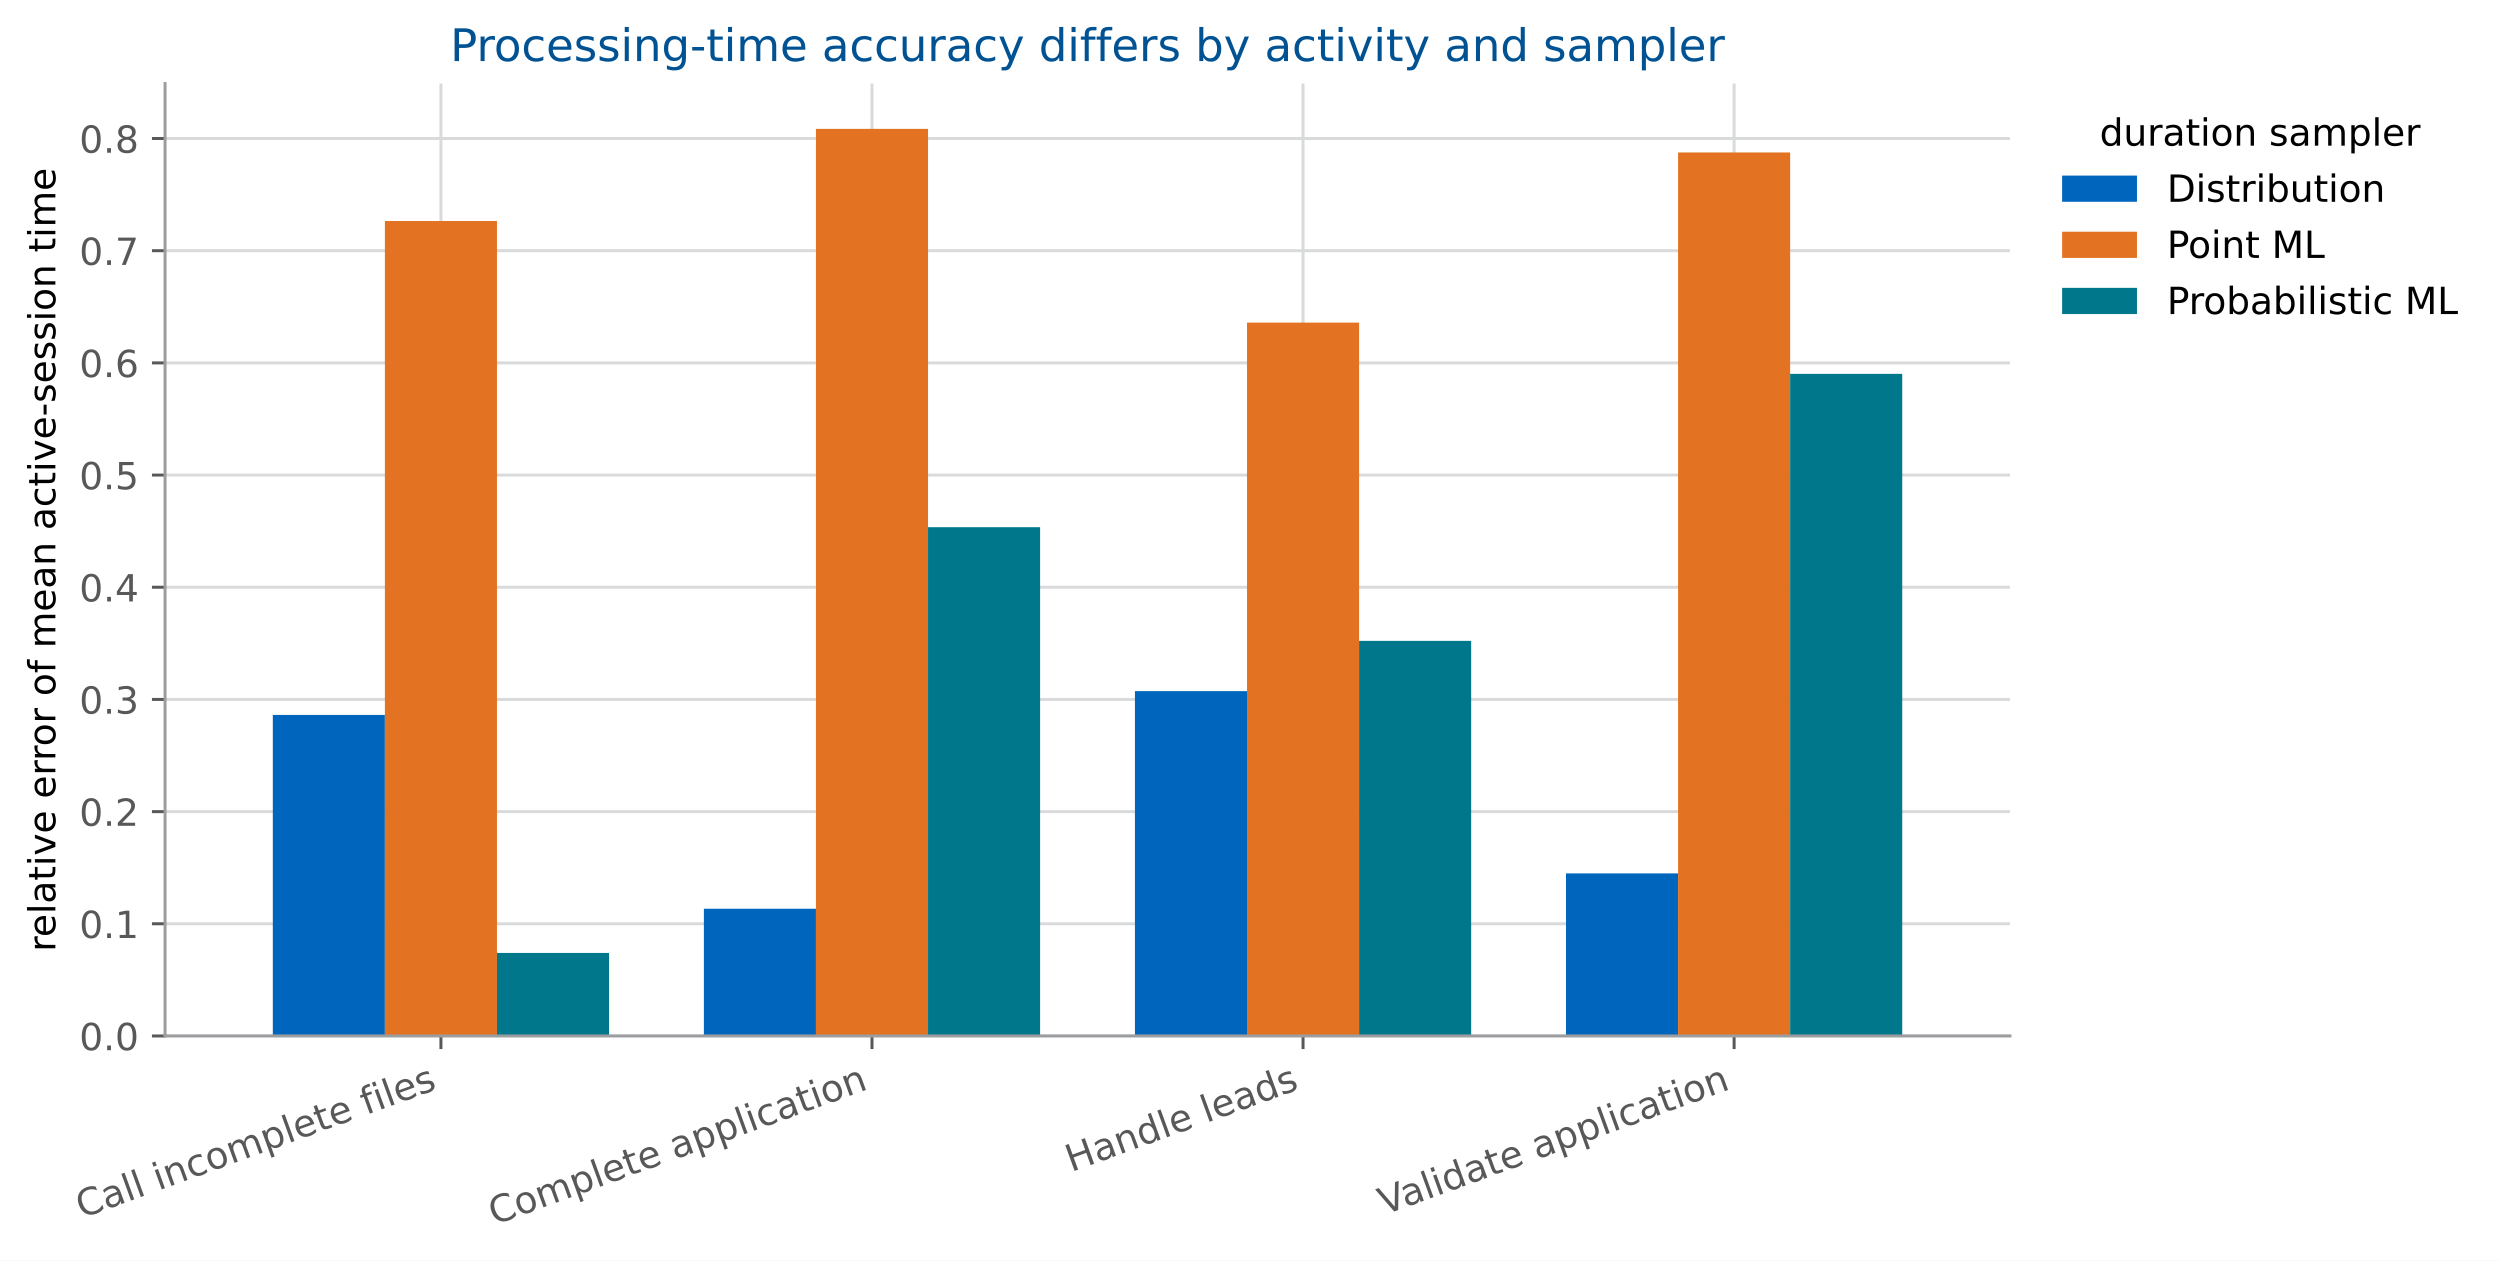
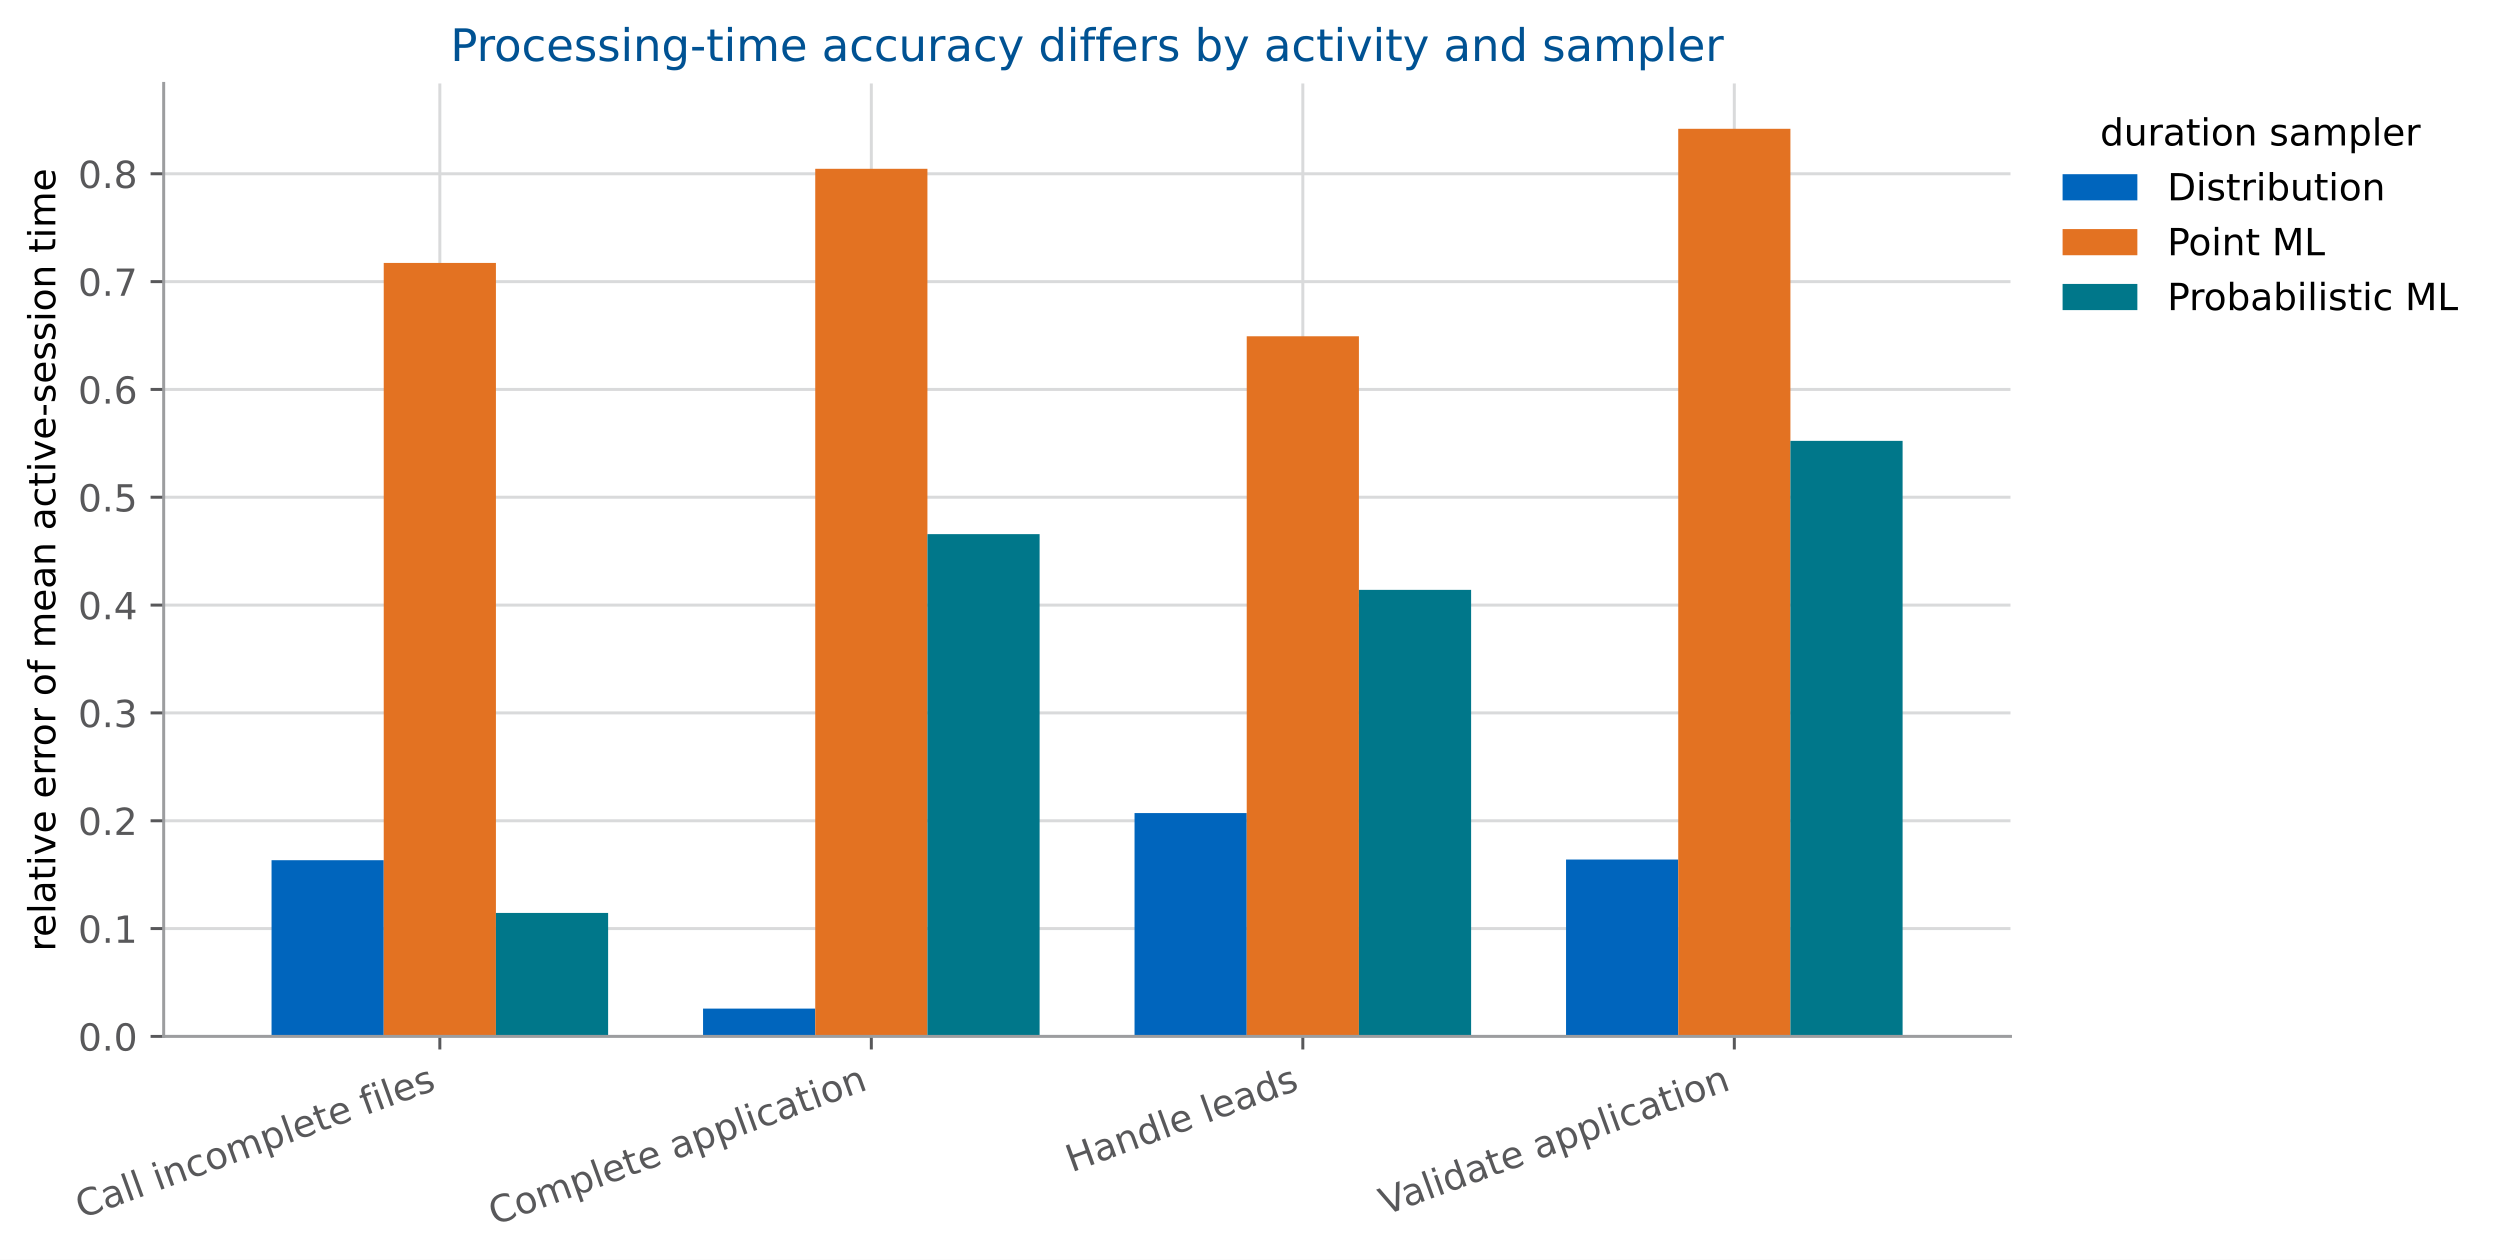
- <svg xmlns="http://www.w3.org/2000/svg" xmlns:xlink="http://www.w3.org/1999/xlink" width="668.039pt" height="336.863pt" viewBox="0 0 668.039 336.863" version="1.1">
+ <svg xmlns="http://www.w3.org/2000/svg" xmlns:xlink="http://www.w3.org/1999/xlink" width="668.729pt" height="336.96pt" viewBox="0 0 668.729 336.96" version="1.1">
  <defs>
    <style type="text/css">*{stroke-linejoin: round; stroke-linecap: butt}</style>
  </defs>
  <g id="figure_1">
    <g id="patch_1">
-       <path d="M 0 336.863  L 668.039 336.863  L 668.039 0  L 0 0  z " style="fill: #ffffff" />
+       <path d="M 0 336.96  L 668.729 336.96  L 668.729 0  L 0 0  z " style="fill: #ffffff" />
    </g>
    <g id="axes_1">
      <g id="patch_2">
-         <path d="M 44.104 276.828  L 537.101 276.828  L 537.101 22.318  L 44.104 22.318  z " style="fill: #ffffff" />
+         <path d="M 43.781 277.228  L 537.786 277.228  L 537.786 22.318  L 43.781 22.318  z " style="fill: #ffffff" />
      </g>
      <g id="matplotlib.axis_1">
        <g id="xtick_1">
          <g id="line2d_1">
-             <path d="M 117.823 276.828  L 117.823 22.318  " clip-path="url(#p90536acf9d)" style="fill: none; stroke: #d9dadb; stroke-width: 0.8; stroke-linecap: square" />
+             <path d="M 117.651 277.228  L 117.651 22.318  " clip-path="url(#p56ceb951c6)" style="fill: none; stroke: #d9dadb; stroke-width: 0.8; stroke-linecap: square" />
          </g>
          <g id="line2d_2">
            <defs>
-               <path id="m3fd0f1b903" d="M 0 0  L 0 3.5  " style="stroke: #58585a; stroke-width: 0.8" />
+               <path id="m778ab774f7" d="M 0 0  L 0 3.5  " style="stroke: #58585a; stroke-width: 0.8" />
            </defs>
            <g>
-               <use xlink:href="#m3fd0f1b903" x="117.823" y="276.828" style="fill: #58585a; stroke: #58585a; stroke-width: 0.8" />
+               <use xlink:href="#m778ab774f7" x="117.651" y="277.228" style="fill: #58585a; stroke: #58585a; stroke-width: 0.8" />
            </g>
          </g>
          <g id="text_1">
-             <text style="font-size: 10px; font-family: 'DejaVu Sans', 'Bitstream Vera Sans', 'Computer Modern Sans Serif', 'Lucida Grande', 'Verdana', 'Geneva', 'Lucid', 'Arial', 'Helvetica', 'Avant Garde', sans-serif; fill: #58585a" transform="translate(21.82092 325.6107) rotate(-20)">Call incomplete files</text>
+             <text style="font-size: 10px; font-family: 'DejaVu Sans', 'Bitstream Vera Sans', 'Computer Modern Sans Serif', 'Lucida Grande', 'Verdana', 'Geneva', 'Lucid', 'Arial', 'Helvetica', 'Avant Garde', sans-serif; fill: #58585a" transform="translate(21.75925 326.0111) rotate(-20)">Call incomplete files</text>
          </g>
        </g>
        <g id="xtick_2">
          <g id="line2d_3">
-             <path d="M 233.009 276.828  L 233.009 22.318  " clip-path="url(#p90536acf9d)" style="fill: none; stroke: #d9dadb; stroke-width: 0.8; stroke-linecap: square" />
+             <path d="M 233.073 277.228  L 233.073 22.318  " clip-path="url(#p56ceb951c6)" style="fill: none; stroke: #d9dadb; stroke-width: 0.8; stroke-linecap: square" />
          </g>
          <g id="line2d_4">
            <g>
-               <use xlink:href="#m3fd0f1b903" x="233.009" y="276.828" style="fill: #58585a; stroke: #58585a; stroke-width: 0.8" />
+               <use xlink:href="#m778ab774f7" x="233.073" y="277.228" style="fill: #58585a; stroke: #58585a; stroke-width: 0.8" />
            </g>
          </g>
          <g id="text_2">
-             <text style="font-size: 10px; font-family: 'DejaVu Sans', 'Bitstream Vera Sans', 'Computer Modern Sans Serif', 'Lucida Grande', 'Verdana', 'Geneva', 'Lucid', 'Arial', 'Helvetica', 'Avant Garde', sans-serif; fill: #58585a" transform="translate(132.0768 327.4052) rotate(-20)">Complete application</text>
+             <text style="font-size: 10px; font-family: 'DejaVu Sans', 'Bitstream Vera Sans', 'Computer Modern Sans Serif', 'Lucida Grande', 'Verdana', 'Geneva', 'Lucid', 'Arial', 'Helvetica', 'Avant Garde', sans-serif; fill: #58585a" transform="translate(132.2505 327.8056) rotate(-20)">Complete application</text>
          </g>
        </g>
        <g id="xtick_3">
          <g id="line2d_5">
-             <path d="M 348.196 276.828  L 348.196 22.318  " clip-path="url(#p90536acf9d)" style="fill: none; stroke: #d9dadb; stroke-width: 0.8; stroke-linecap: square" />
+             <path d="M 348.494 277.228  L 348.494 22.318  " clip-path="url(#p56ceb951c6)" style="fill: none; stroke: #d9dadb; stroke-width: 0.8; stroke-linecap: square" />
          </g>
          <g id="line2d_6">
            <g>
-               <use xlink:href="#m3fd0f1b903" x="348.196" y="276.828" style="fill: #58585a; stroke: #58585a; stroke-width: 0.8" />
+               <use xlink:href="#m778ab774f7" x="348.494" y="277.228" style="fill: #58585a; stroke: #58585a; stroke-width: 0.8" />
            </g>
          </g>
          <g id="text_3">
-             <text style="font-size: 10px; font-family: 'DejaVu Sans', 'Bitstream Vera Sans', 'Computer Modern Sans Serif', 'Lucida Grande', 'Verdana', 'Geneva', 'Lucid', 'Arial', 'Helvetica', 'Avant Garde', sans-serif; fill: #58585a" transform="translate(286.2369 313.22) rotate(-20)">Handle leads</text>
+             <text style="font-size: 10px; font-family: 'DejaVu Sans', 'Bitstream Vera Sans', 'Computer Modern Sans Serif', 'Lucida Grande', 'Verdana', 'Geneva', 'Lucid', 'Arial', 'Helvetica', 'Avant Garde', sans-serif; fill: #58585a" transform="translate(286.6459 313.6204) rotate(-20)">Handle leads</text>
          </g>
        </g>
        <g id="xtick_4">
          <g id="line2d_7">
-             <path d="M 463.382 276.828  L 463.382 22.318  " clip-path="url(#p90536acf9d)" style="fill: none; stroke: #d9dadb; stroke-width: 0.8; stroke-linecap: square" />
+             <path d="M 463.916 277.228  L 463.916 22.318  " clip-path="url(#p56ceb951c6)" style="fill: none; stroke: #d9dadb; stroke-width: 0.8; stroke-linecap: square" />
          </g>
          <g id="line2d_8">
            <g>
-               <use xlink:href="#m3fd0f1b903" x="463.382" y="276.828" style="fill: #58585a; stroke: #58585a; stroke-width: 0.8" />
+               <use xlink:href="#m778ab774f7" x="463.916" y="277.228" style="fill: #58585a; stroke: #58585a; stroke-width: 0.8" />
            </g>
          </g>
          <g id="text_4">
-             <text style="font-size: 10px; font-family: 'DejaVu Sans', 'Bitstream Vera Sans', 'Computer Modern Sans Serif', 'Lucida Grande', 'Verdana', 'Geneva', 'Lucid', 'Arial', 'Helvetica', 'Avant Garde', sans-serif; fill: #58585a" transform="translate(369.8701 324.7044) rotate(-20)">Validate application</text>
+             <text style="font-size: 10px; font-family: 'DejaVu Sans', 'Bitstream Vera Sans', 'Computer Modern Sans Serif', 'Lucida Grande', 'Verdana', 'Geneva', 'Lucid', 'Arial', 'Helvetica', 'Avant Garde', sans-serif; fill: #58585a" transform="translate(370.513 325.1053) rotate(-20)">Validate application</text>
          </g>
        </g>
      </g>
      <g id="matplotlib.axis_2">
        <g id="ytick_1">
          <g id="line2d_9">
-             <path d="M 44.104 276.828  L 537.101 276.828  " clip-path="url(#p90536acf9d)" style="fill: none; stroke: #d9dadb; stroke-width: 0.8; stroke-linecap: square" />
+             <path d="M 43.781 277.228  L 537.786 277.228  " clip-path="url(#p56ceb951c6)" style="fill: none; stroke: #d9dadb; stroke-width: 0.8; stroke-linecap: square" />
          </g>
          <g id="line2d_10">
            <defs>
-               <path id="m035dc94713" d="M 0 0  L -3.5 0  " style="stroke: #58585a; stroke-width: 0.8" />
+               <path id="mba1f307c69" d="M 0 0  L -3.5 0  " style="stroke: #58585a; stroke-width: 0.8" />
            </defs>
            <g>
-               <use xlink:href="#m035dc94713" x="44.104" y="276.828" style="fill: #58585a; stroke: #58585a; stroke-width: 0.8" />
+               <use xlink:href="#mba1f307c69" x="43.781" y="277.228" style="fill: #58585a; stroke: #58585a; stroke-width: 0.8" />
            </g>
          </g>
          <g id="text_5">
-             <text style="font-size: 10px; font-family: 'DejaVu Sans', 'Bitstream Vera Sans', 'Computer Modern Sans Serif', 'Lucida Grande', 'Verdana', 'Geneva', 'Lucid', 'Arial', 'Helvetica', 'Avant Garde', sans-serif; text-anchor: end; fill: #58585a" x="37.104" y="280.626" transform="rotate(-0 37.10391 280.6264)">0.0</text>
+             <text style="font-size: 10px; font-family: 'DejaVu Sans', 'Bitstream Vera Sans', 'Computer Modern Sans Serif', 'Lucida Grande', 'Verdana', 'Geneva', 'Lucid', 'Arial', 'Helvetica', 'Avant Garde', sans-serif; text-anchor: end; fill: #58585a" x="36.781" y="281.027" transform="rotate(-0 36.78125 281.0272)">0.0</text>
          </g>
        </g>
        <g id="ytick_2">
          <g id="line2d_11">
-             <path d="M 44.104 246.851  L 537.101 246.851  " clip-path="url(#p90536acf9d)" style="fill: none; stroke: #d9dadb; stroke-width: 0.8; stroke-linecap: square" />
+             <path d="M 43.781 248.385  L 537.786 248.385  " clip-path="url(#p56ceb951c6)" style="fill: none; stroke: #d9dadb; stroke-width: 0.8; stroke-linecap: square" />
          </g>
          <g id="line2d_12">
            <g>
-               <use xlink:href="#m035dc94713" x="44.104" y="246.851" style="fill: #58585a; stroke: #58585a; stroke-width: 0.8" />
+               <use xlink:href="#mba1f307c69" x="43.781" y="248.385" style="fill: #58585a; stroke: #58585a; stroke-width: 0.8" />
            </g>
          </g>
          <g id="text_6">
-             <text style="font-size: 10px; font-family: 'DejaVu Sans', 'Bitstream Vera Sans', 'Computer Modern Sans Serif', 'Lucida Grande', 'Verdana', 'Geneva', 'Lucid', 'Arial', 'Helvetica', 'Avant Garde', sans-serif; text-anchor: end; fill: #58585a" x="37.104" y="250.65" transform="rotate(-0 37.10391 250.6499)">0.1</text>
+             <text style="font-size: 10px; font-family: 'DejaVu Sans', 'Bitstream Vera Sans', 'Computer Modern Sans Serif', 'Lucida Grande', 'Verdana', 'Geneva', 'Lucid', 'Arial', 'Helvetica', 'Avant Garde', sans-serif; text-anchor: end; fill: #58585a" x="36.781" y="252.184" transform="rotate(-0 36.78125 252.1843)">0.1</text>
          </g>
        </g>
        <g id="ytick_3">
          <g id="line2d_13">
-             <path d="M 44.104 216.875  L 537.101 216.875  " clip-path="url(#p90536acf9d)" style="fill: none; stroke: #d9dadb; stroke-width: 0.8; stroke-linecap: square" />
+             <path d="M 43.781 219.542  L 537.786 219.542  " clip-path="url(#p56ceb951c6)" style="fill: none; stroke: #d9dadb; stroke-width: 0.8; stroke-linecap: square" />
          </g>
          <g id="line2d_14">
            <g>
-               <use xlink:href="#m035dc94713" x="44.104" y="216.875" style="fill: #58585a; stroke: #58585a; stroke-width: 0.8" />
+               <use xlink:href="#mba1f307c69" x="43.781" y="219.542" style="fill: #58585a; stroke: #58585a; stroke-width: 0.8" />
            </g>
          </g>
          <g id="text_7">
-             <text style="font-size: 10px; font-family: 'DejaVu Sans', 'Bitstream Vera Sans', 'Computer Modern Sans Serif', 'Lucida Grande', 'Verdana', 'Geneva', 'Lucid', 'Arial', 'Helvetica', 'Avant Garde', sans-serif; text-anchor: end; fill: #58585a" x="37.104" y="220.673" transform="rotate(-0 37.10391 220.6734)">0.2</text>
+             <text style="font-size: 10px; font-family: 'DejaVu Sans', 'Bitstream Vera Sans', 'Computer Modern Sans Serif', 'Lucida Grande', 'Verdana', 'Geneva', 'Lucid', 'Arial', 'Helvetica', 'Avant Garde', sans-serif; text-anchor: end; fill: #58585a" x="36.781" y="223.341" transform="rotate(-0 36.78125 223.3413)">0.2</text>
          </g>
        </g>
        <g id="ytick_4">
          <g id="line2d_15">
-             <path d="M 44.104 186.898  L 537.101 186.898  " clip-path="url(#p90536acf9d)" style="fill: none; stroke: #d9dadb; stroke-width: 0.8; stroke-linecap: square" />
+             <path d="M 43.781 190.699  L 537.786 190.699  " clip-path="url(#p56ceb951c6)" style="fill: none; stroke: #d9dadb; stroke-width: 0.8; stroke-linecap: square" />
          </g>
          <g id="line2d_16">
            <g>
-               <use xlink:href="#m035dc94713" x="44.104" y="186.898" style="fill: #58585a; stroke: #58585a; stroke-width: 0.8" />
+               <use xlink:href="#mba1f307c69" x="43.781" y="190.699" style="fill: #58585a; stroke: #58585a; stroke-width: 0.8" />
            </g>
          </g>
          <g id="text_8">
-             <text style="font-size: 10px; font-family: 'DejaVu Sans', 'Bitstream Vera Sans', 'Computer Modern Sans Serif', 'Lucida Grande', 'Verdana', 'Geneva', 'Lucid', 'Arial', 'Helvetica', 'Avant Garde', sans-serif; text-anchor: end; fill: #58585a" x="37.104" y="190.697" transform="rotate(-0 37.10391 190.6969)">0.3</text>
+             <text style="font-size: 10px; font-family: 'DejaVu Sans', 'Bitstream Vera Sans', 'Computer Modern Sans Serif', 'Lucida Grande', 'Verdana', 'Geneva', 'Lucid', 'Arial', 'Helvetica', 'Avant Garde', sans-serif; text-anchor: end; fill: #58585a" x="36.781" y="194.498" transform="rotate(-0 36.78125 194.4983)">0.3</text>
          </g>
        </g>
        <g id="ytick_5">
          <g id="line2d_17">
-             <path d="M 44.104 156.922  L 537.101 156.922  " clip-path="url(#p90536acf9d)" style="fill: none; stroke: #d9dadb; stroke-width: 0.8; stroke-linecap: square" />
+             <path d="M 43.781 161.856  L 537.786 161.856  " clip-path="url(#p56ceb951c6)" style="fill: none; stroke: #d9dadb; stroke-width: 0.8; stroke-linecap: square" />
          </g>
          <g id="line2d_18">
            <g>
-               <use xlink:href="#m035dc94713" x="44.104" y="156.922" style="fill: #58585a; stroke: #58585a; stroke-width: 0.8" />
+               <use xlink:href="#mba1f307c69" x="43.781" y="161.856" style="fill: #58585a; stroke: #58585a; stroke-width: 0.8" />
            </g>
          </g>
          <g id="text_9">
-             <text style="font-size: 10px; font-family: 'DejaVu Sans', 'Bitstream Vera Sans', 'Computer Modern Sans Serif', 'Lucida Grande', 'Verdana', 'Geneva', 'Lucid', 'Arial', 'Helvetica', 'Avant Garde', sans-serif; text-anchor: end; fill: #58585a" x="37.104" y="160.72" transform="rotate(-0 37.10391 160.7204)">0.4</text>
+             <text style="font-size: 10px; font-family: 'DejaVu Sans', 'Bitstream Vera Sans', 'Computer Modern Sans Serif', 'Lucida Grande', 'Verdana', 'Geneva', 'Lucid', 'Arial', 'Helvetica', 'Avant Garde', sans-serif; text-anchor: end; fill: #58585a" x="36.781" y="165.655" transform="rotate(-0 36.78125 165.6553)">0.4</text>
          </g>
        </g>
        <g id="ytick_6">
          <g id="line2d_19">
-             <path d="M 44.104 126.945  L 537.101 126.945  " clip-path="url(#p90536acf9d)" style="fill: none; stroke: #d9dadb; stroke-width: 0.8; stroke-linecap: square" />
+             <path d="M 43.781 133.013  L 537.786 133.013  " clip-path="url(#p56ceb951c6)" style="fill: none; stroke: #d9dadb; stroke-width: 0.8; stroke-linecap: square" />
          </g>
          <g id="line2d_20">
            <g>
-               <use xlink:href="#m035dc94713" x="44.104" y="126.945" style="fill: #58585a; stroke: #58585a; stroke-width: 0.8" />
+               <use xlink:href="#mba1f307c69" x="43.781" y="133.013" style="fill: #58585a; stroke: #58585a; stroke-width: 0.8" />
            </g>
          </g>
          <g id="text_10">
-             <text style="font-size: 10px; font-family: 'DejaVu Sans', 'Bitstream Vera Sans', 'Computer Modern Sans Serif', 'Lucida Grande', 'Verdana', 'Geneva', 'Lucid', 'Arial', 'Helvetica', 'Avant Garde', sans-serif; text-anchor: end; fill: #58585a" x="37.104" y="130.744" transform="rotate(-0 37.10391 130.7439)">0.5</text>
+             <text style="font-size: 10px; font-family: 'DejaVu Sans', 'Bitstream Vera Sans', 'Computer Modern Sans Serif', 'Lucida Grande', 'Verdana', 'Geneva', 'Lucid', 'Arial', 'Helvetica', 'Avant Garde', sans-serif; text-anchor: end; fill: #58585a" x="36.781" y="136.812" transform="rotate(-0 36.78125 136.8124)">0.5</text>
          </g>
        </g>
        <g id="ytick_7">
          <g id="line2d_21">
-             <path d="M 44.104 96.969  L 537.101 96.969  " clip-path="url(#p90536acf9d)" style="fill: none; stroke: #d9dadb; stroke-width: 0.8; stroke-linecap: square" />
+             <path d="M 43.781 104.17  L 537.786 104.17  " clip-path="url(#p56ceb951c6)" style="fill: none; stroke: #d9dadb; stroke-width: 0.8; stroke-linecap: square" />
          </g>
          <g id="line2d_22">
            <g>
-               <use xlink:href="#m035dc94713" x="44.104" y="96.969" style="fill: #58585a; stroke: #58585a; stroke-width: 0.8" />
+               <use xlink:href="#mba1f307c69" x="43.781" y="104.17" style="fill: #58585a; stroke: #58585a; stroke-width: 0.8" />
            </g>
          </g>
          <g id="text_11">
-             <text style="font-size: 10px; font-family: 'DejaVu Sans', 'Bitstream Vera Sans', 'Computer Modern Sans Serif', 'Lucida Grande', 'Verdana', 'Geneva', 'Lucid', 'Arial', 'Helvetica', 'Avant Garde', sans-serif; text-anchor: end; fill: #58585a" x="37.104" y="100.767" transform="rotate(-0 37.10391 100.7674)">0.6</text>
+             <text style="font-size: 10px; font-family: 'DejaVu Sans', 'Bitstream Vera Sans', 'Computer Modern Sans Serif', 'Lucida Grande', 'Verdana', 'Geneva', 'Lucid', 'Arial', 'Helvetica', 'Avant Garde', sans-serif; text-anchor: end; fill: #58585a" x="36.781" y="107.969" transform="rotate(-0 36.78125 107.9694)">0.6</text>
          </g>
        </g>
        <g id="ytick_8">
          <g id="line2d_23">
-             <path d="M 44.104 66.992  L 537.101 66.992  " clip-path="url(#p90536acf9d)" style="fill: none; stroke: #d9dadb; stroke-width: 0.8; stroke-linecap: square" />
+             <path d="M 43.781 75.327  L 537.786 75.327  " clip-path="url(#p56ceb951c6)" style="fill: none; stroke: #d9dadb; stroke-width: 0.8; stroke-linecap: square" />
          </g>
          <g id="line2d_24">
            <g>
-               <use xlink:href="#m035dc94713" x="44.104" y="66.992" style="fill: #58585a; stroke: #58585a; stroke-width: 0.8" />
+               <use xlink:href="#mba1f307c69" x="43.781" y="75.327" style="fill: #58585a; stroke: #58585a; stroke-width: 0.8" />
            </g>
          </g>
          <g id="text_12">
-             <text style="font-size: 10px; font-family: 'DejaVu Sans', 'Bitstream Vera Sans', 'Computer Modern Sans Serif', 'Lucida Grande', 'Verdana', 'Geneva', 'Lucid', 'Arial', 'Helvetica', 'Avant Garde', sans-serif; text-anchor: end; fill: #58585a" x="37.104" y="70.791" transform="rotate(-0 37.10391 70.79093)">0.7</text>
+             <text style="font-size: 10px; font-family: 'DejaVu Sans', 'Bitstream Vera Sans', 'Computer Modern Sans Serif', 'Lucida Grande', 'Verdana', 'Geneva', 'Lucid', 'Arial', 'Helvetica', 'Avant Garde', sans-serif; text-anchor: end; fill: #58585a" x="36.781" y="79.126" transform="rotate(-0 36.78125 79.12641)">0.7</text>
          </g>
        </g>
        <g id="ytick_9">
          <g id="line2d_25">
-             <path d="M 44.104 37.016  L 537.101 37.016  " clip-path="url(#p90536acf9d)" style="fill: none; stroke: #d9dadb; stroke-width: 0.8; stroke-linecap: square" />
+             <path d="M 43.781 46.484  L 537.786 46.484  " clip-path="url(#p56ceb951c6)" style="fill: none; stroke: #d9dadb; stroke-width: 0.8; stroke-linecap: square" />
          </g>
          <g id="line2d_26">
            <g>
-               <use xlink:href="#m035dc94713" x="44.104" y="37.016" style="fill: #58585a; stroke: #58585a; stroke-width: 0.8" />
+               <use xlink:href="#mba1f307c69" x="43.781" y="46.484" style="fill: #58585a; stroke: #58585a; stroke-width: 0.8" />
            </g>
          </g>
          <g id="text_13">
-             <text style="font-size: 10px; font-family: 'DejaVu Sans', 'Bitstream Vera Sans', 'Computer Modern Sans Serif', 'Lucida Grande', 'Verdana', 'Geneva', 'Lucid', 'Arial', 'Helvetica', 'Avant Garde', sans-serif; text-anchor: end; fill: #58585a" x="37.104" y="40.814" transform="rotate(-0 37.10391 40.81443)">0.8</text>
+             <text style="font-size: 10px; font-family: 'DejaVu Sans', 'Bitstream Vera Sans', 'Computer Modern Sans Serif', 'Lucida Grande', 'Verdana', 'Geneva', 'Lucid', 'Arial', 'Helvetica', 'Avant Garde', sans-serif; text-anchor: end; fill: #58585a" x="36.781" y="50.283" transform="rotate(-0 36.78125 50.28343)">0.8</text>
          </g>
        </g>
        <g id="text_14">
-           <text style="font-size: 10px; font-family: 'DejaVu Sans', 'Bitstream Vera Sans', 'Computer Modern Sans Serif', 'Lucida Grande', 'Verdana', 'Geneva', 'Lucid', 'Arial', 'Helvetica', 'Avant Garde', sans-serif; text-anchor: middle" x="14.798" y="149.573" transform="rotate(-90 14.79844 149.5729)">relative error of mean active-session time</text>
+           <text style="font-size: 10px; font-family: 'DejaVu Sans', 'Bitstream Vera Sans', 'Computer Modern Sans Serif', 'Lucida Grande', 'Verdana', 'Geneva', 'Lucid', 'Arial', 'Helvetica', 'Avant Garde', sans-serif; text-anchor: middle" x="14.798" y="149.773" transform="rotate(-90 14.79844 149.7731)">relative error of mean active-session time</text>
        </g>
      </g>
      <g id="patch_3">
-         <path d="M 72.9 276.828  L 102.849 276.828  L 102.849 191.035  L 72.9 191.035  z " clip-path="url(#p90536acf9d)" style="fill: #0065bd" />
+         <path d="M 72.637 277.228  L 102.646 277.228  L 102.646 230.099  L 72.637 230.099  z " clip-path="url(#p56ceb951c6)" style="fill: #0065bd" />
      </g>
      <g id="patch_4">
-         <path d="M 188.087 276.828  L 218.035 276.828  L 218.035 242.834  L 188.087 242.834  z " clip-path="url(#p90536acf9d)" style="fill: #0065bd" />
+         <path d="M 188.058 277.228  L 218.068 277.228  L 218.068 269.787  L 188.058 269.787  z " clip-path="url(#p56ceb951c6)" style="fill: #0065bd" />
      </g>
      <g id="patch_5">
-         <path d="M 303.273 276.828  L 333.222 276.828  L 333.222 184.68  L 303.273 184.68  z " clip-path="url(#p90536acf9d)" style="fill: #0065bd" />
+         <path d="M 303.48 277.228  L 333.49 277.228  L 333.49 217.494  L 303.48 217.494  z " clip-path="url(#p56ceb951c6)" style="fill: #0065bd" />
      </g>
      <g id="patch_6">
-         <path d="M 418.459 276.828  L 448.408 276.828  L 448.408 233.392  L 418.459 233.392  z " clip-path="url(#p90536acf9d)" style="fill: #0065bd" />
+         <path d="M 418.902 277.228  L 448.911 277.228  L 448.911 229.926  L 418.902 229.926  z " clip-path="url(#p56ceb951c6)" style="fill: #0065bd" />
      </g>
      <g id="patch_7">
-         <path d="M 102.849 276.828  L 132.797 276.828  L 132.797 59.048  L 102.849 59.048  z " clip-path="url(#p90536acf9d)" style="fill: #e37222" />
+         <path d="M 102.646 277.228  L 132.656 277.228  L 132.656 70.337  L 102.646 70.337  z " clip-path="url(#p56ceb951c6)" style="fill: #e37222" />
      </g>
      <g id="patch_8">
-         <path d="M 218.035 276.828  L 247.984 276.828  L 247.984 34.438  L 218.035 34.438  z " clip-path="url(#p90536acf9d)" style="fill: #e37222" />
+         <path d="M 218.068 277.228  L 248.078 277.228  L 248.078 45.157  L 218.068 45.157  z " clip-path="url(#p56ceb951c6)" style="fill: #e37222" />
      </g>
      <g id="patch_9">
-         <path d="M 333.222 276.828  L 363.17 276.828  L 363.17 86.207  L 333.222 86.207  z " clip-path="url(#p90536acf9d)" style="fill: #e37222" />
+         <path d="M 333.49 277.228  L 363.499 277.228  L 363.499 89.951  L 333.49 89.951  z " clip-path="url(#p56ceb951c6)" style="fill: #e37222" />
      </g>
      <g id="patch_10">
-         <path d="M 448.408 276.828  L 478.356 276.828  L 478.356 40.733  L 448.408 40.733  z " clip-path="url(#p90536acf9d)" style="fill: #e37222" />
+         <path d="M 448.911 277.228  L 478.921 277.228  L 478.921 34.457  L 448.911 34.457  z " clip-path="url(#p56ceb951c6)" style="fill: #e37222" />
      </g>
      <g id="patch_11">
-         <path d="M 132.797 276.828  L 162.746 276.828  L 162.746 254.645  L 132.797 254.645  z " clip-path="url(#p90536acf9d)" style="fill: #00778a" />
+         <path d="M 132.656 277.228  L 162.666 277.228  L 162.666 244.203  L 132.656 244.203  z " clip-path="url(#p56ceb951c6)" style="fill: #00778a" />
      </g>
      <g id="patch_12">
-         <path d="M 247.984 276.828  L 277.932 276.828  L 277.932 140.884  L 247.984 140.884  z " clip-path="url(#p90536acf9d)" style="fill: #00778a" />
+         <path d="M 248.078 277.228  L 278.087 277.228  L 278.087 142.877  L 248.078 142.877  z " clip-path="url(#p56ceb951c6)" style="fill: #00778a" />
      </g>
      <g id="patch_13">
-         <path d="M 363.17 276.828  L 393.118 276.828  L 393.118 171.25  L 363.17 171.25  z " clip-path="url(#p90536acf9d)" style="fill: #00778a" />
+         <path d="M 363.499 277.228  L 393.509 277.228  L 393.509 157.789  L 363.499 157.789  z " clip-path="url(#p56ceb951c6)" style="fill: #00778a" />
      </g>
      <g id="patch_14">
-         <path d="M 478.356 276.828  L 508.305 276.828  L 508.305 99.906  L 478.356 99.906  z " clip-path="url(#p90536acf9d)" style="fill: #00778a" />
+         <path d="M 478.921 277.228  L 508.931 277.228  L 508.931 117.928  L 478.921 117.928  z " clip-path="url(#p56ceb951c6)" style="fill: #00778a" />
      </g>
      <g id="patch_15">
-         <path d="M 44.104 276.828  L 44.104 22.318  " style="fill: none; stroke: #9c9d9f; stroke-width: 0.8; stroke-linejoin: miter; stroke-linecap: square" />
+         <path d="M 43.781 277.228  L 43.781 22.318  " style="fill: none; stroke: #9c9d9f; stroke-width: 0.8; stroke-linejoin: miter; stroke-linecap: square" />
      </g>
      <g id="patch_16">
-         <path d="M 44.104 276.828  L 537.101 276.828  " style="fill: none; stroke: #9c9d9f; stroke-width: 0.8; stroke-linejoin: miter; stroke-linecap: square" />
+         <path d="M 43.781 277.228  L 537.786 277.228  " style="fill: none; stroke: #9c9d9f; stroke-width: 0.8; stroke-linejoin: miter; stroke-linecap: square" />
      </g>
      <g id="text_15">
-         <text style="font-size: 12px; font-family: 'DejaVu Sans', 'Bitstream Vera Sans', 'Computer Modern Sans Serif', 'Lucida Grande', 'Verdana', 'Geneva', 'Lucid', 'Arial', 'Helvetica', 'Avant Garde', sans-serif; text-anchor: middle; fill: #005293" x="290.603" y="16.318" transform="rotate(-0 290.6026 16.31812)">Processing-time accuracy differs by activity and sampler</text>
+         <text style="font-size: 12px; font-family: 'DejaVu Sans', 'Bitstream Vera Sans', 'Computer Modern Sans Serif', 'Lucida Grande', 'Verdana', 'Geneva', 'Lucid', 'Arial', 'Helvetica', 'Avant Garde', sans-serif; text-anchor: middle; fill: #005293" x="290.784" y="16.318" transform="rotate(-0 290.7837 16.31812)">Processing-time accuracy differs by activity and sampler</text>
      </g>
      <g id="legend_1">
        <g id="text_16">
-           <text style="font-size: 10px; font-family: 'DejaVu Sans', 'Bitstream Vera Sans', 'Computer Modern Sans Serif', 'Lucida Grande', 'Verdana', 'Geneva', 'Lucid', 'Arial', 'Helvetica', 'Avant Garde', sans-serif; text-anchor: start" x="561.072" y="38.917" transform="rotate(-0 561.072 38.91656)">duration sampler</text>
+           <text style="font-size: 10px; font-family: 'DejaVu Sans', 'Bitstream Vera Sans', 'Computer Modern Sans Serif', 'Lucida Grande', 'Verdana', 'Geneva', 'Lucid', 'Arial', 'Helvetica', 'Avant Garde', sans-serif; text-anchor: start" x="561.764" y="38.917" transform="rotate(-0 561.7644 38.91656)">duration sampler</text>
        </g>
        <g id="patch_17">
-           <path d="M 551.031 53.917  L 571.031 53.917  L 571.031 46.917  L 551.031 46.917  z " style="fill: #0065bd" />
+           <path d="M 551.726 53.595  L 571.726 53.595  L 571.726 46.595  L 551.726 46.595  z " style="fill: #0065bd" />
        </g>
        <g id="text_17">
-           <text style="font-size: 10px; font-family: 'DejaVu Sans', 'Bitstream Vera Sans', 'Computer Modern Sans Serif', 'Lucida Grande', 'Verdana', 'Geneva', 'Lucid', 'Arial', 'Helvetica', 'Avant Garde', sans-serif; text-anchor: start" x="579.031" y="53.917" transform="rotate(-0 579.0313 53.91734)">Distribution</text>
+           <text style="font-size: 10px; font-family: 'DejaVu Sans', 'Bitstream Vera Sans', 'Computer Modern Sans Serif', 'Lucida Grande', 'Verdana', 'Geneva', 'Lucid', 'Arial', 'Helvetica', 'Avant Garde', sans-serif; text-anchor: start" x="579.726" y="53.595" transform="rotate(-0 579.7261 53.59469)">Distribution</text>
        </g>
        <g id="patch_18">
-           <path d="M 551.031 68.918  L 571.031 68.918  L 571.031 61.918  L 551.031 61.918  z " style="fill: #e37222" />
+           <path d="M 551.726 68.273  L 571.726 68.273  L 571.726 61.273  L 551.726 61.273  z " style="fill: #e37222" />
        </g>
        <g id="text_18">
-           <text style="font-size: 10px; font-family: 'DejaVu Sans', 'Bitstream Vera Sans', 'Computer Modern Sans Serif', 'Lucida Grande', 'Verdana', 'Geneva', 'Lucid', 'Arial', 'Helvetica', 'Avant Garde', sans-serif; text-anchor: start" x="579.031" y="68.918" transform="rotate(-0 579.0313 68.91813)">Point ML</text>
+           <text style="font-size: 10px; font-family: 'DejaVu Sans', 'Bitstream Vera Sans', 'Computer Modern Sans Serif', 'Lucida Grande', 'Verdana', 'Geneva', 'Lucid', 'Arial', 'Helvetica', 'Avant Garde', sans-serif; text-anchor: start" x="579.726" y="68.273" transform="rotate(-0 579.7261 68.27281)">Point ML</text>
        </g>
        <g id="patch_19">
-           <path d="M 551.031 83.919  L 571.031 83.919  L 571.031 76.919  L 551.031 76.919  z " style="fill: #00778a" />
+           <path d="M 551.726 82.951  L 571.726 82.951  L 571.726 75.951  L 551.726 75.951  z " style="fill: #00778a" />
        </g>
        <g id="text_19">
-           <text style="font-size: 10px; font-family: 'DejaVu Sans', 'Bitstream Vera Sans', 'Computer Modern Sans Serif', 'Lucida Grande', 'Verdana', 'Geneva', 'Lucid', 'Arial', 'Helvetica', 'Avant Garde', sans-serif; text-anchor: start" x="579.031" y="83.919" transform="rotate(-0 579.0313 83.91891)">Probabilistic ML</text>
+           <text style="font-size: 10px; font-family: 'DejaVu Sans', 'Bitstream Vera Sans', 'Computer Modern Sans Serif', 'Lucida Grande', 'Verdana', 'Geneva', 'Lucid', 'Arial', 'Helvetica', 'Avant Garde', sans-serif; text-anchor: start" x="579.726" y="82.951" transform="rotate(-0 579.7261 82.95094)">Probabilistic ML</text>
        </g>
      </g>
    </g>
  </g>
  <defs>
-     <clipPath id="p90536acf9d">
-       <rect x="44.104" y="22.318" width="492.997" height="254.509" />
+     <clipPath id="p56ceb951c6">
+       <rect x="43.781" y="22.318" width="494.005" height="254.91" />
    </clipPath>
  </defs>
</svg>
